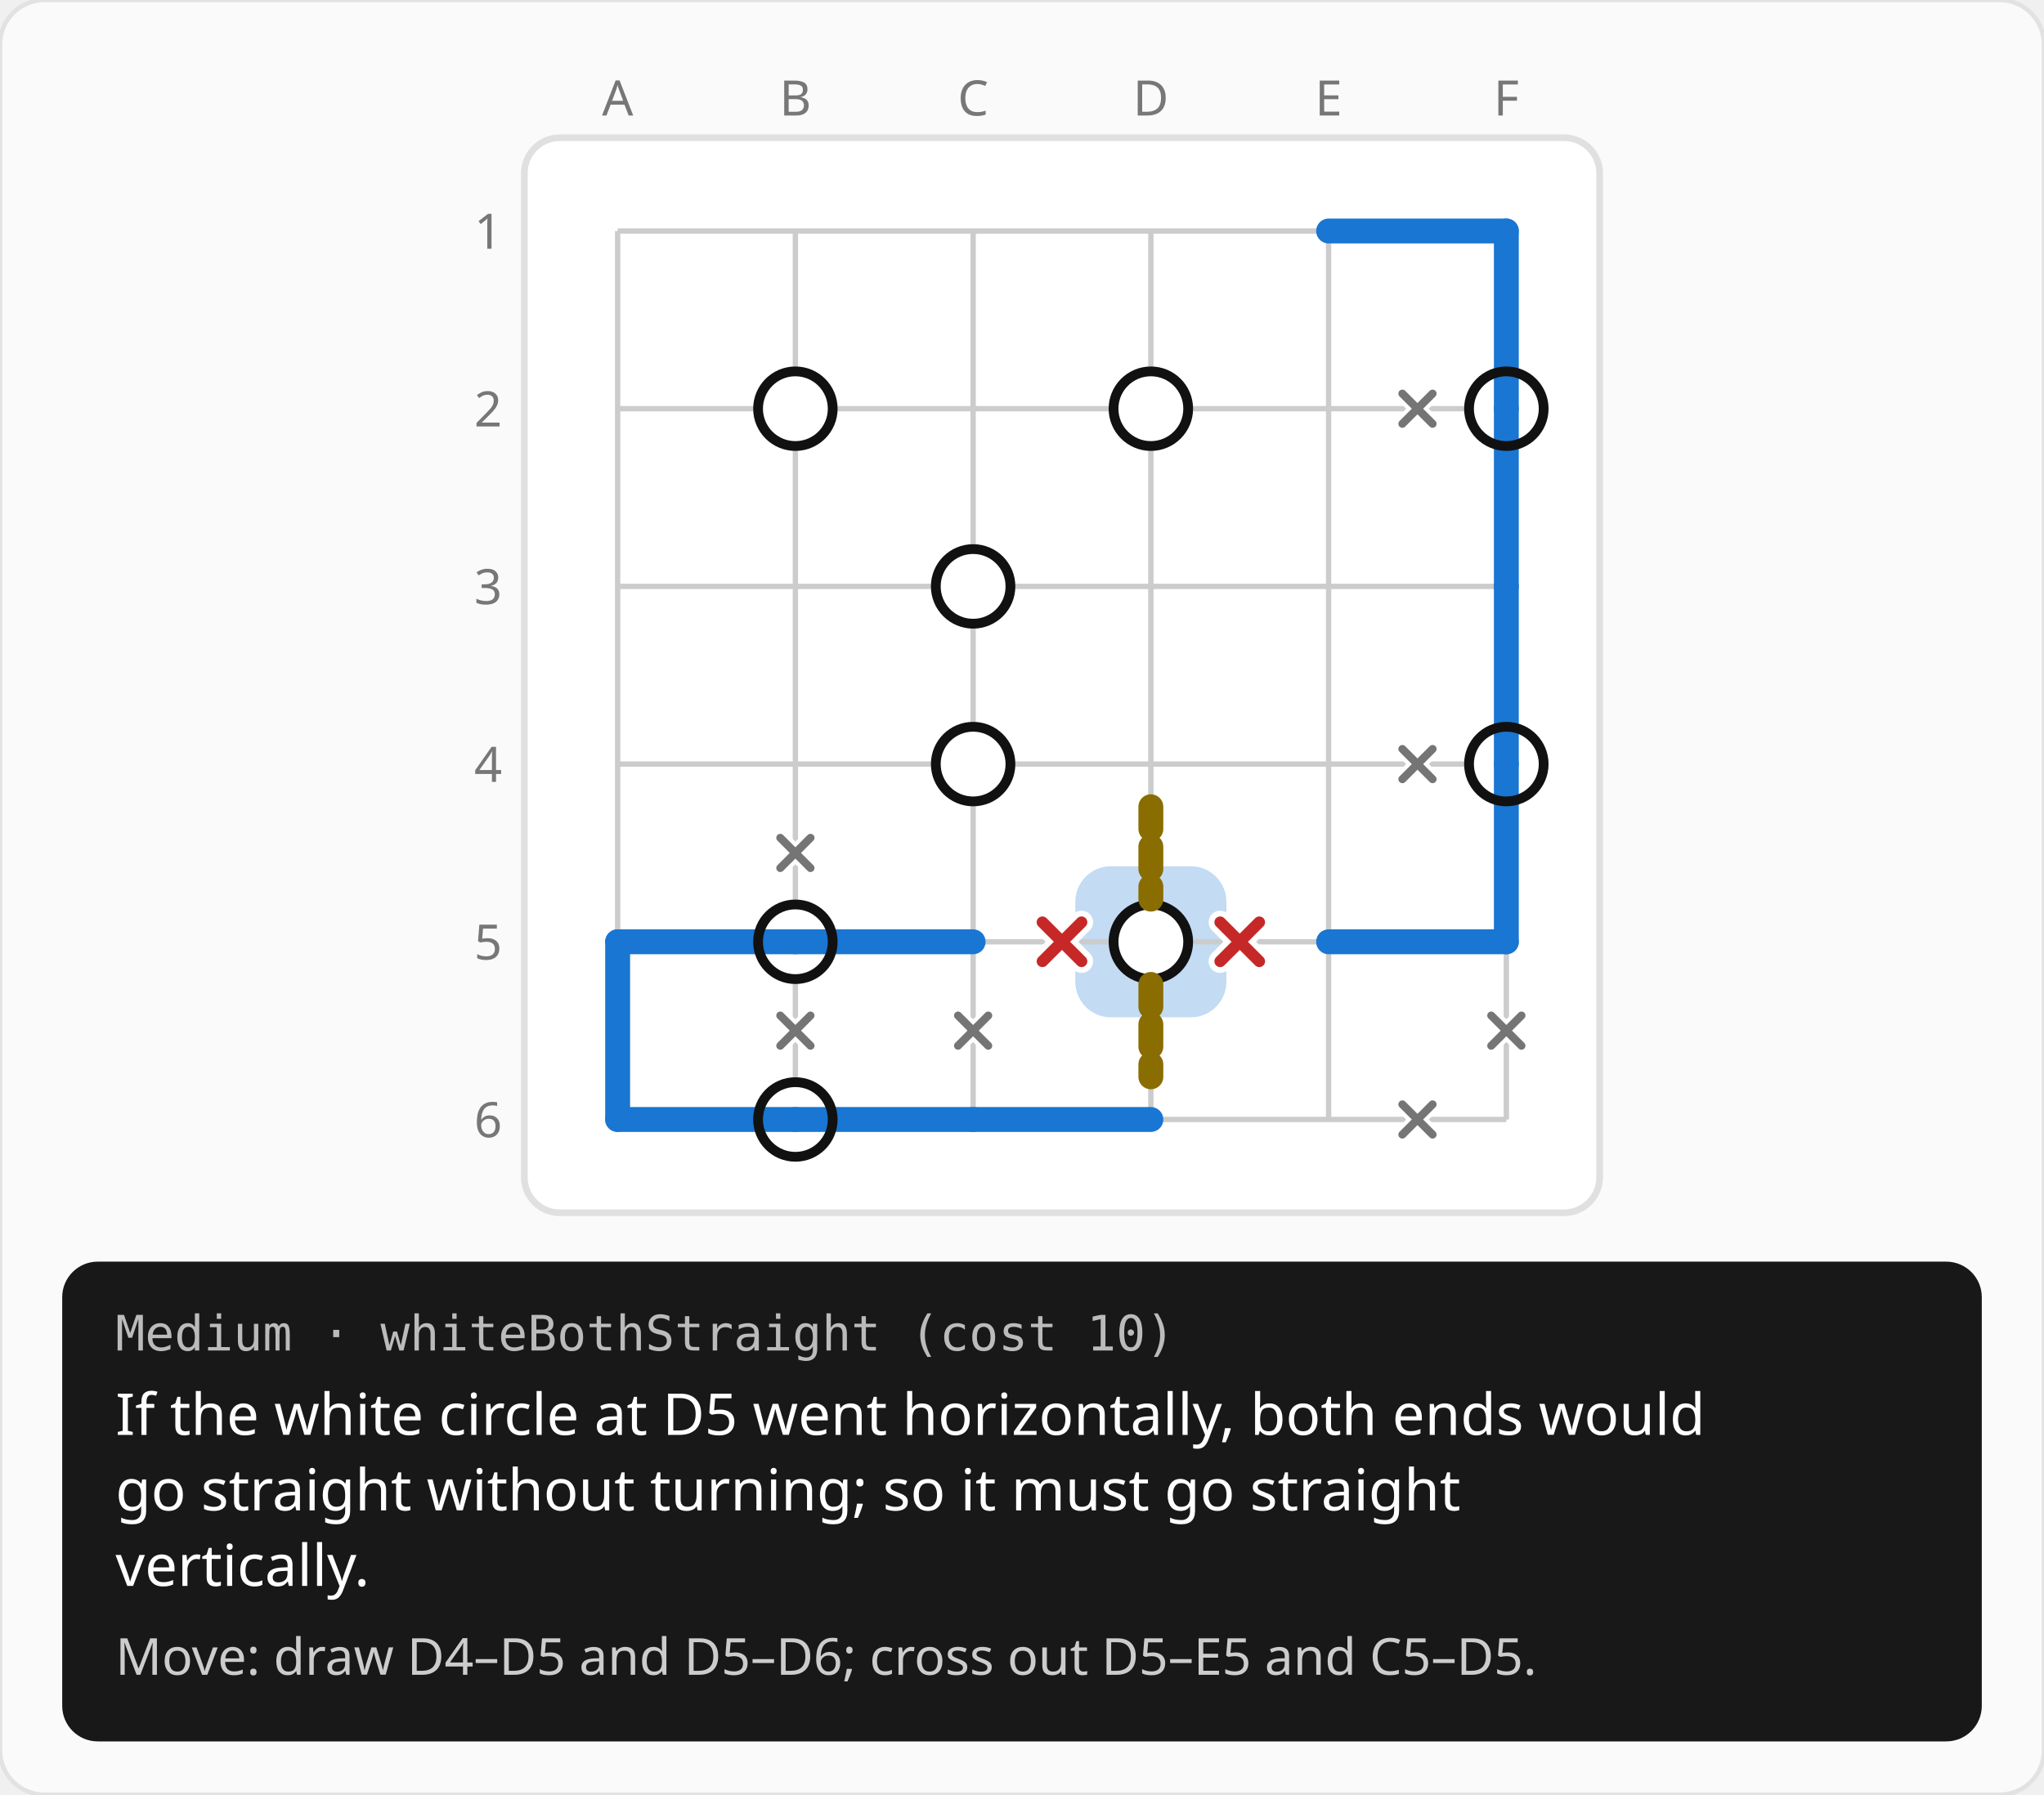
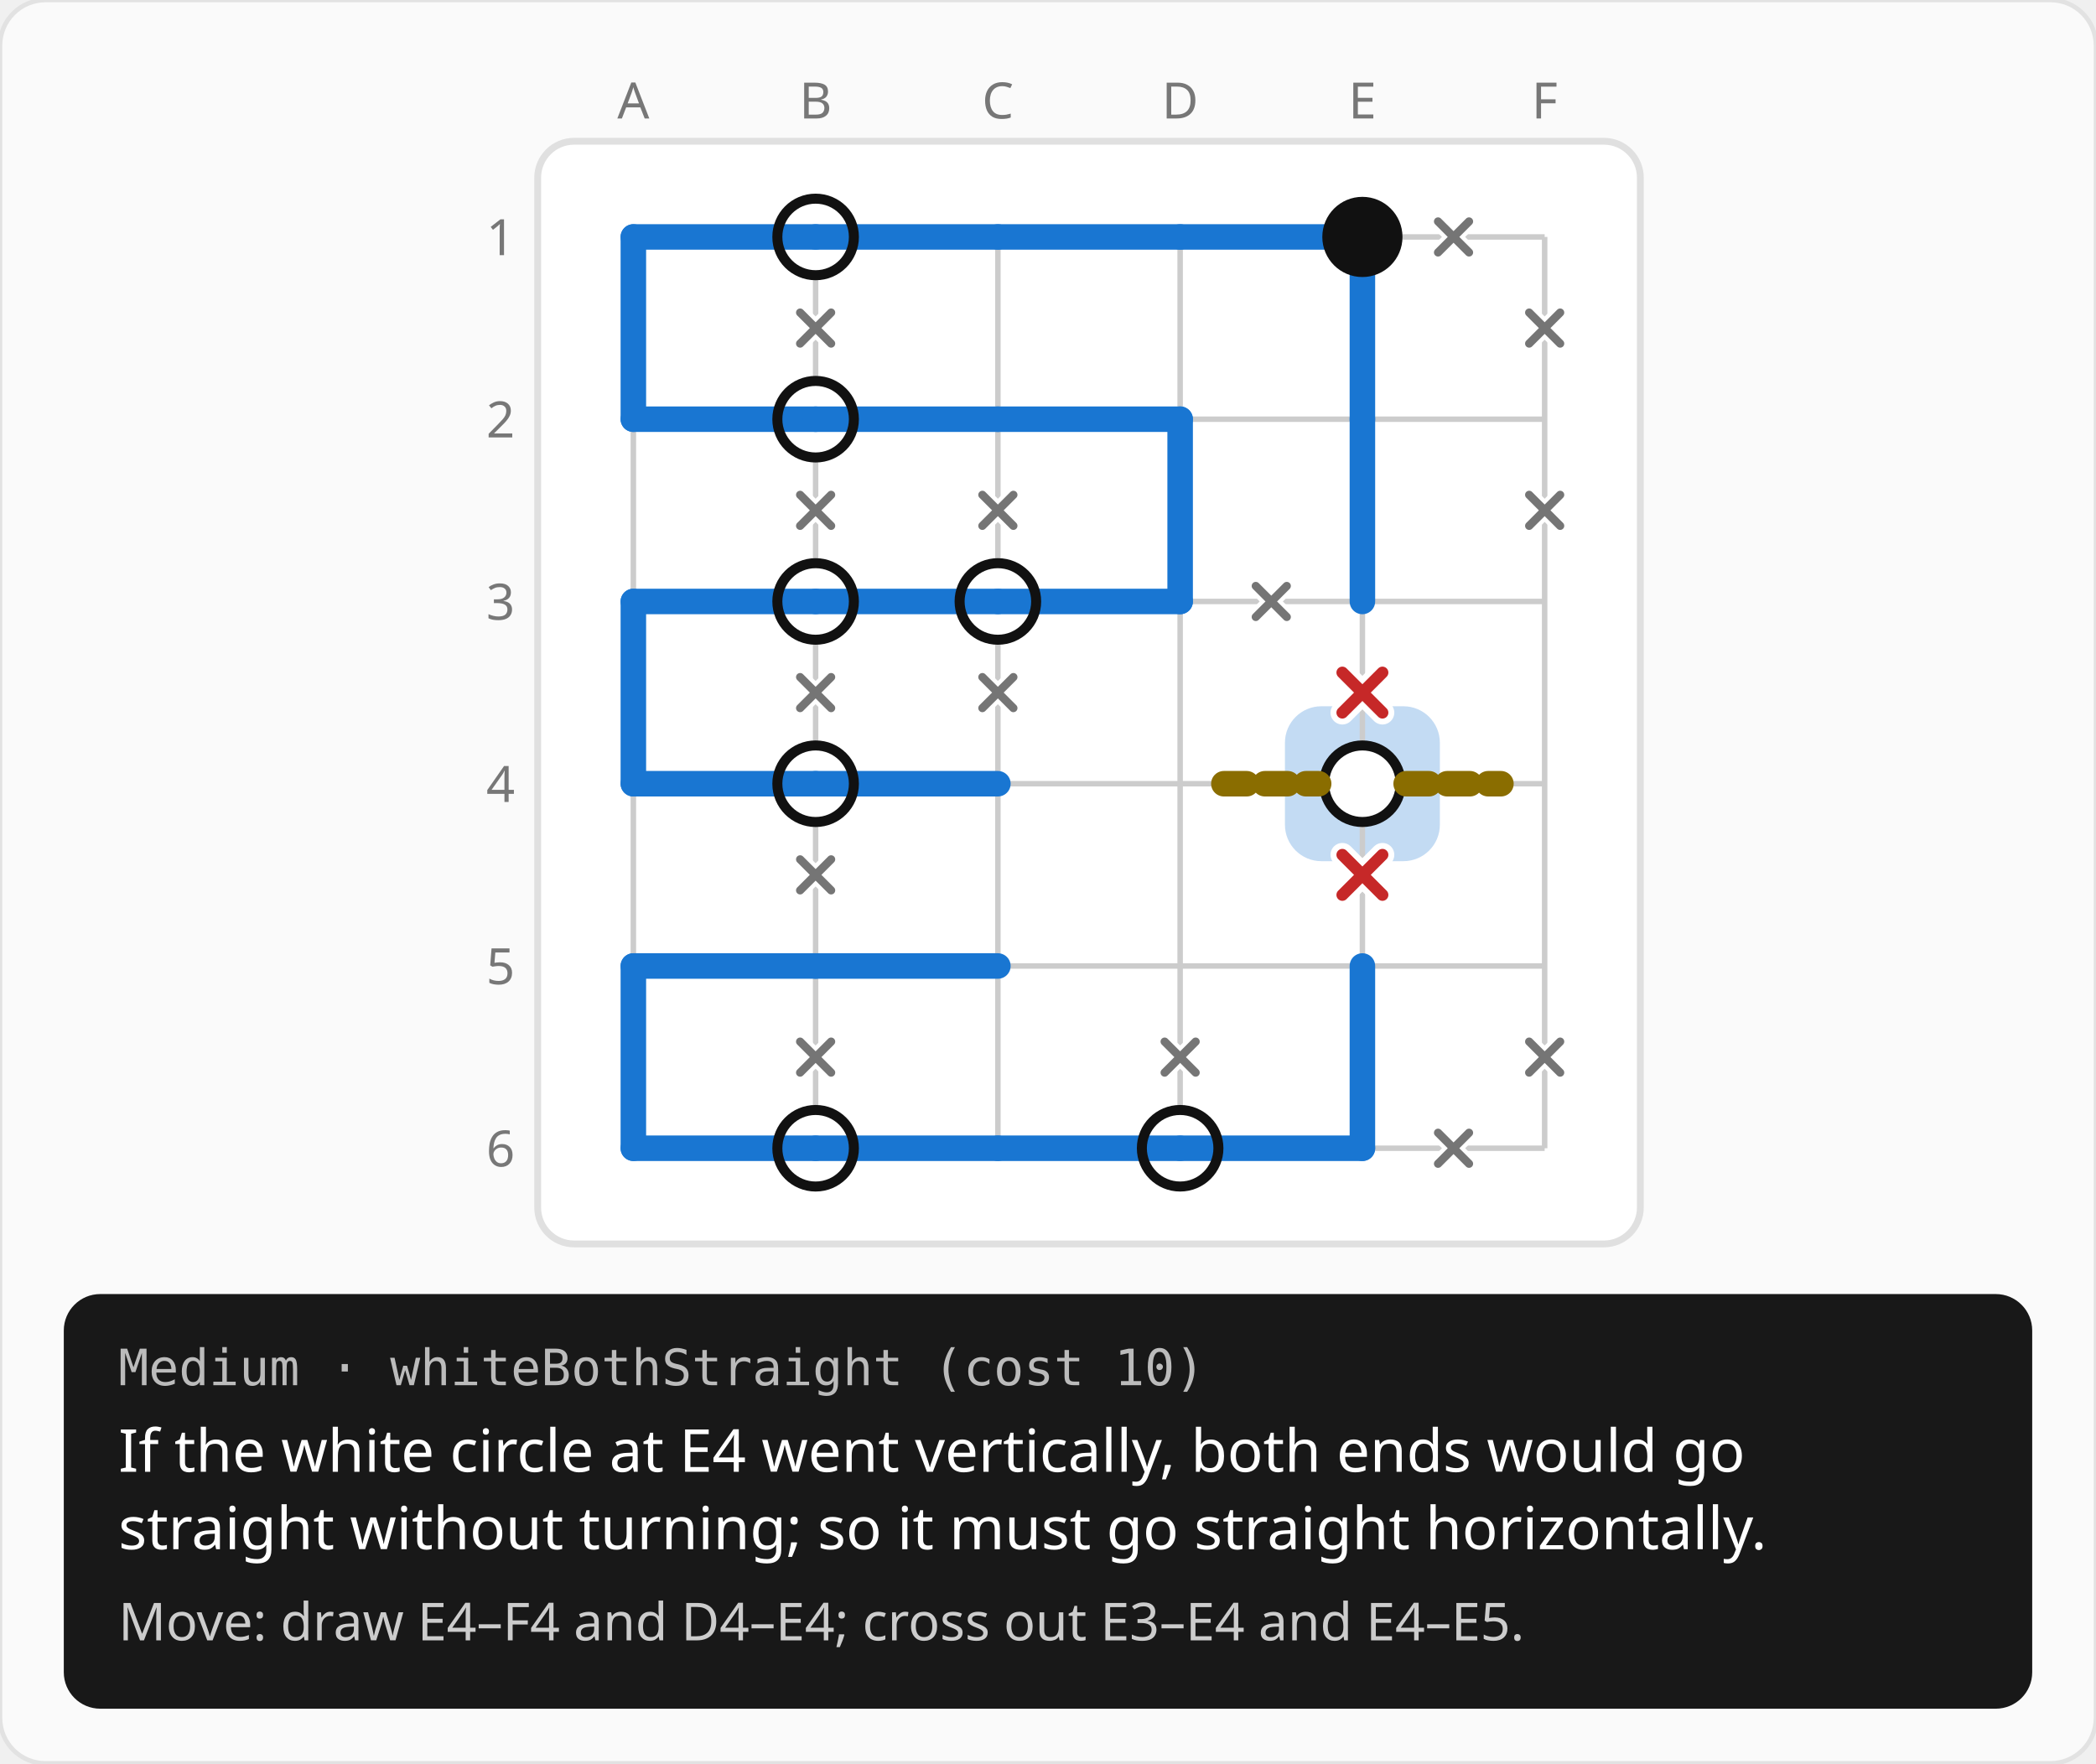
- <svg xmlns="http://www.w3.org/2000/svg" width="460" height="404" viewBox="0 0 460 404">
-   <rect width="460" height="404" rx="10" fill="#fafafa" stroke="#e2e2e2" />
+ <svg xmlns="http://www.w3.org/2000/svg" width="460" height="387" viewBox="0 0 460 387">
+   <rect width="460" height="387" rx="10" fill="#fafafa" stroke="#e2e2e2" />
  <defs>
    <pattern id="hatch" width="8" height="8" patternUnits="userSpaceOnUse" patternTransform="rotate(45)">
      <line x1="0" y1="0" x2="0" y2="8" stroke="#d55e00" stroke-width="3" opacity="0.55" />
    </pattern>
  </defs>
  <g transform="translate(99 12)">
    <text x="40" y="14" fill="#777777" font-size="11" font-family="system-ui, sans-serif" text-anchor="middle">A</text>
    <text x="80" y="14" fill="#777777" font-size="11" font-family="system-ui, sans-serif" text-anchor="middle">B</text>
    <text x="120" y="14" fill="#777777" font-size="11" font-family="system-ui, sans-serif" text-anchor="middle">C</text>
    <text x="160" y="14" fill="#777777" font-size="11" font-family="system-ui, sans-serif" text-anchor="middle">D</text>
    <text x="200" y="14" fill="#777777" font-size="11" font-family="system-ui, sans-serif" text-anchor="middle">E</text>
    <text x="240" y="14" fill="#777777" font-size="11" font-family="system-ui, sans-serif" text-anchor="middle">F</text>
    <text x="14" y="44" fill="#777777" font-size="11" font-family="system-ui, sans-serif" text-anchor="end">1</text>
    <text x="14" y="84" fill="#777777" font-size="11" font-family="system-ui, sans-serif" text-anchor="end">2</text>
    <text x="14" y="124" fill="#777777" font-size="11" font-family="system-ui, sans-serif" text-anchor="end">3</text>
    <text x="14" y="164" fill="#777777" font-size="11" font-family="system-ui, sans-serif" text-anchor="end">4</text>
    <text x="14" y="204" fill="#777777" font-size="11" font-family="system-ui, sans-serif" text-anchor="end">5</text>
    <text x="14" y="244" fill="#777777" font-size="11" font-family="system-ui, sans-serif" text-anchor="end">6</text>
    <g transform="translate(18 18)">
      <rect x="1" y="1" width="242" height="242" rx="8" fill="#ffffff" stroke="#e0e0e0" stroke-width="1.5" />
-       <rect x="125" y="165" width="34" height="34" rx="8" fill="rgba(25,118,210,0.26)" />
+       <rect x="165" y="125" width="34" height="34" rx="8" fill="rgba(25,118,210,0.26)" />
      <line x1="22" y1="22" x2="222" y2="22" stroke="#cccccc" stroke-width="1.2" />
      <line x1="22" y1="62" x2="222" y2="62" stroke="#cccccc" stroke-width="1.2" />
      <line x1="22" y1="102" x2="222" y2="102" stroke="#cccccc" stroke-width="1.2" />
      <line x1="22" y1="142" x2="222" y2="142" stroke="#cccccc" stroke-width="1.2" />
      <line x1="22" y1="182" x2="222" y2="182" stroke="#cccccc" stroke-width="1.2" />
      <line x1="22" y1="222" x2="222" y2="222" stroke="#cccccc" stroke-width="1.2" />
      <line x1="22" y1="22" x2="22" y2="222" stroke="#cccccc" stroke-width="1.2" />
      <line x1="62" y1="22" x2="62" y2="222" stroke="#cccccc" stroke-width="1.2" />
      <line x1="102" y1="22" x2="102" y2="222" stroke="#cccccc" stroke-width="1.2" />
      <line x1="142" y1="22" x2="142" y2="222" stroke="#cccccc" stroke-width="1.2" />
      <line x1="182" y1="22" x2="182" y2="222" stroke="#cccccc" stroke-width="1.2" />
      <line x1="222" y1="22" x2="222" y2="222" stroke="#cccccc" stroke-width="1.2" />
+       <circle cx="62" cy="22" r="8.4" fill="#ffffff" />
      <circle cx="62" cy="62" r="8.4" fill="#ffffff" />
-       <circle cx="142" cy="62" r="8.4" fill="#ffffff" />
-       <circle cx="222" cy="62" r="8.4" fill="#ffffff" />
+       <circle cx="62" cy="102" r="8.4" fill="#ffffff" />
      <circle cx="102" cy="102" r="8.4" fill="#ffffff" />
-       <circle cx="102" cy="142" r="8.4" fill="#ffffff" />
-       <circle cx="222" cy="142" r="8.4" fill="#ffffff" />
-       <circle cx="62" cy="182" r="8.4" fill="#ffffff" />
-       <circle cx="142" cy="182" r="8.4" fill="#ffffff" />
+       <circle cx="62" cy="142" r="8.4" fill="#ffffff" />
+       <circle cx="182" cy="142" r="8.4" fill="#ffffff" />
      <circle cx="62" cy="222" r="8.4" fill="#ffffff" />
-       <line x1="182" y1="22" x2="222" y2="22" stroke="#1976d2" stroke-width="5.6" stroke-linecap="round" />
-       <line x1="222" y1="22" x2="222" y2="62" stroke="#1976d2" stroke-width="5.6" stroke-linecap="round" />
-       <line x1="222" y1="62" x2="222" y2="102" stroke="#1976d2" stroke-width="5.6" stroke-linecap="round" />
-       <line x1="222" y1="102" x2="222" y2="142" stroke="#1976d2" stroke-width="5.6" stroke-linecap="round" />
-       <line x1="222" y1="142" x2="222" y2="182" stroke="#1976d2" stroke-width="5.6" stroke-linecap="round" />
+       <circle cx="142" cy="222" r="8.4" fill="#ffffff" />
+       <line x1="22" y1="22" x2="62" y2="22" stroke="#1976d2" stroke-width="5.6" stroke-linecap="round" />
+       <line x1="22" y1="22" x2="22" y2="62" stroke="#1976d2" stroke-width="5.6" stroke-linecap="round" />
+       <line x1="62" y1="22" x2="102" y2="22" stroke="#1976d2" stroke-width="5.6" stroke-linecap="round" />
+       <line x1="102" y1="22" x2="142" y2="22" stroke="#1976d2" stroke-width="5.6" stroke-linecap="round" />
+       <line x1="142" y1="22" x2="182" y2="22" stroke="#1976d2" stroke-width="5.6" stroke-linecap="round" />
+       <line x1="182" y1="22" x2="182" y2="62" stroke="#1976d2" stroke-width="5.6" stroke-linecap="round" />
+       <line x1="22" y1="62" x2="62" y2="62" stroke="#1976d2" stroke-width="5.6" stroke-linecap="round" />
+       <line x1="62" y1="62" x2="102" y2="62" stroke="#1976d2" stroke-width="5.6" stroke-linecap="round" />
+       <line x1="102" y1="62" x2="142" y2="62" stroke="#1976d2" stroke-width="5.6" stroke-linecap="round" />
+       <line x1="142" y1="62" x2="142" y2="102" stroke="#1976d2" stroke-width="5.6" stroke-linecap="round" />
+       <line x1="182" y1="62" x2="182" y2="102" stroke="#1976d2" stroke-width="5.6" stroke-linecap="round" />
+       <line x1="22" y1="102" x2="62" y2="102" stroke="#1976d2" stroke-width="5.6" stroke-linecap="round" />
+       <line x1="22" y1="102" x2="22" y2="142" stroke="#1976d2" stroke-width="5.6" stroke-linecap="round" />
+       <line x1="62" y1="102" x2="102" y2="102" stroke="#1976d2" stroke-width="5.6" stroke-linecap="round" />
+       <line x1="102" y1="102" x2="142" y2="102" stroke="#1976d2" stroke-width="5.6" stroke-linecap="round" />
+       <line x1="22" y1="142" x2="62" y2="142" stroke="#1976d2" stroke-width="5.6" stroke-linecap="round" />
+       <line x1="62" y1="142" x2="102" y2="142" stroke="#1976d2" stroke-width="5.6" stroke-linecap="round" />
      <line x1="22" y1="182" x2="62" y2="182" stroke="#1976d2" stroke-width="5.6" stroke-linecap="round" />
      <line x1="22" y1="182" x2="22" y2="222" stroke="#1976d2" stroke-width="5.6" stroke-linecap="round" />
      <line x1="62" y1="182" x2="102" y2="182" stroke="#1976d2" stroke-width="5.6" stroke-linecap="round" />
-       <line x1="182" y1="182" x2="222" y2="182" stroke="#1976d2" stroke-width="5.6" stroke-linecap="round" />
+       <line x1="182" y1="182" x2="182" y2="222" stroke="#1976d2" stroke-width="5.6" stroke-linecap="round" />
      <line x1="22" y1="222" x2="62" y2="222" stroke="#1976d2" stroke-width="5.6" stroke-linecap="round" />
      <line x1="62" y1="222" x2="102" y2="222" stroke="#1976d2" stroke-width="5.6" stroke-linecap="round" />
      <line x1="102" y1="222" x2="142" y2="222" stroke="#1976d2" stroke-width="5.6" stroke-linecap="round" />
+       <line x1="142" y1="222" x2="182" y2="222" stroke="#1976d2" stroke-width="5.6" stroke-linecap="round" />
+       <circle cx="62" cy="22" r="8.4" fill="none" stroke="#111111" stroke-width="2.2" />
+       <circle cx="182" cy="22" r="8.8" fill="#111111" />
      <circle cx="62" cy="62" r="8.4" fill="none" stroke="#111111" stroke-width="2.2" />
-       <circle cx="142" cy="62" r="8.4" fill="none" stroke="#111111" stroke-width="2.2" />
-       <circle cx="222" cy="62" r="8.4" fill="none" stroke="#111111" stroke-width="2.2" />
+       <circle cx="62" cy="102" r="8.4" fill="none" stroke="#111111" stroke-width="2.2" />
      <circle cx="102" cy="102" r="8.4" fill="none" stroke="#111111" stroke-width="2.2" />
-       <circle cx="102" cy="142" r="8.4" fill="none" stroke="#111111" stroke-width="2.2" />
-       <circle cx="222" cy="142" r="8.4" fill="none" stroke="#111111" stroke-width="2.2" />
-       <circle cx="62" cy="182" r="8.4" fill="none" stroke="#111111" stroke-width="2.2" />
-       <circle cx="142" cy="182" r="8.4" fill="none" stroke="#111111" stroke-width="2.2" />
+       <circle cx="62" cy="142" r="8.4" fill="none" stroke="#111111" stroke-width="2.2" />
+       <circle cx="182" cy="142" r="8.4" fill="none" stroke="#111111" stroke-width="2.2" />
      <circle cx="62" cy="222" r="8.4" fill="none" stroke="#111111" stroke-width="2.2" />
-       <path d="M198.6 58.6L205.4 65.4M198.6 65.4L205.4 58.6" stroke="#ffffff" stroke-width="3.6" stroke-linecap="round" />
-       <path d="M198.6 58.6L205.4 65.4M198.6 65.4L205.4 58.6" stroke="#757575" stroke-width="1.8" stroke-linecap="round" />
+       <circle cx="142" cy="222" r="8.4" fill="none" stroke="#111111" stroke-width="2.2" />
+       <path d="M58.6 38.6L65.4 45.4M58.6 45.4L65.4 38.6" stroke="#ffffff" stroke-width="3.6" stroke-linecap="round" />
+       <path d="M58.6 38.6L65.4 45.4M58.6 45.4L65.4 38.6" stroke="#757575" stroke-width="1.8" stroke-linecap="round" />
+       <path d="M198.6 18.6L205.4 25.4M198.6 25.4L205.4 18.6" stroke="#ffffff" stroke-width="3.6" stroke-linecap="round" />
+       <path d="M198.6 18.6L205.4 25.4M198.6 25.4L205.4 18.6" stroke="#757575" stroke-width="1.8" stroke-linecap="round" />
+       <path d="M218.6 38.6L225.4 45.4M218.6 45.4L225.4 38.6" stroke="#ffffff" stroke-width="3.6" stroke-linecap="round" />
+       <path d="M218.6 38.6L225.4 45.4M218.6 45.4L225.4 38.6" stroke="#757575" stroke-width="1.8" stroke-linecap="round" />
+       <path d="M58.6 78.6L65.4 85.4M58.6 85.4L65.4 78.6" stroke="#ffffff" stroke-width="3.6" stroke-linecap="round" />
+       <path d="M58.6 78.6L65.4 85.4M58.6 85.4L65.4 78.6" stroke="#757575" stroke-width="1.8" stroke-linecap="round" />
+       <path d="M98.6 78.6L105.4 85.4M98.6 85.4L105.4 78.6" stroke="#ffffff" stroke-width="3.6" stroke-linecap="round" />
+       <path d="M98.6 78.6L105.4 85.4M98.6 85.4L105.4 78.6" stroke="#757575" stroke-width="1.8" stroke-linecap="round" />
+       <path d="M218.6 78.6L225.4 85.4M218.6 85.4L225.4 78.6" stroke="#ffffff" stroke-width="3.6" stroke-linecap="round" />
+       <path d="M218.6 78.6L225.4 85.4M218.6 85.4L225.4 78.6" stroke="#757575" stroke-width="1.8" stroke-linecap="round" />
+       <path d="M58.6 118.6L65.4 125.4M58.6 125.4L65.4 118.6" stroke="#ffffff" stroke-width="3.6" stroke-linecap="round" />
+       <path d="M58.6 118.6L65.4 125.4M58.6 125.4L65.4 118.6" stroke="#757575" stroke-width="1.8" stroke-linecap="round" />
+       <path d="M98.6 118.6L105.4 125.4M98.6 125.4L105.4 118.6" stroke="#ffffff" stroke-width="3.6" stroke-linecap="round" />
+       <path d="M98.6 118.6L105.4 125.4M98.6 125.4L105.4 118.6" stroke="#757575" stroke-width="1.8" stroke-linecap="round" />
+       <path d="M158.6 98.6L165.4 105.4M158.6 105.4L165.4 98.6" stroke="#ffffff" stroke-width="3.6" stroke-linecap="round" />
+       <path d="M158.6 98.6L165.4 105.4M158.6 105.4L165.4 98.6" stroke="#757575" stroke-width="1.8" stroke-linecap="round" />
      <path d="M58.6 158.6L65.4 165.4M58.6 165.4L65.4 158.6" stroke="#ffffff" stroke-width="3.6" stroke-linecap="round" />
      <path d="M58.6 158.6L65.4 165.4M58.6 165.4L65.4 158.6" stroke="#757575" stroke-width="1.8" stroke-linecap="round" />
-       <path d="M198.6 138.6L205.4 145.4M198.6 145.4L205.4 138.6" stroke="#ffffff" stroke-width="3.6" stroke-linecap="round" />
-       <path d="M198.6 138.6L205.4 145.4M198.6 145.4L205.4 138.6" stroke="#757575" stroke-width="1.8" stroke-linecap="round" />
      <path d="M58.6 198.6L65.4 205.4M58.6 205.4L65.4 198.6" stroke="#ffffff" stroke-width="3.6" stroke-linecap="round" />
      <path d="M58.6 198.6L65.4 205.4M58.6 205.4L65.4 198.6" stroke="#757575" stroke-width="1.8" stroke-linecap="round" />
-       <path d="M98.6 198.6L105.4 205.4M98.6 205.4L105.4 198.6" stroke="#ffffff" stroke-width="3.6" stroke-linecap="round" />
-       <path d="M98.6 198.6L105.4 205.4M98.6 205.4L105.4 198.6" stroke="#757575" stroke-width="1.8" stroke-linecap="round" />
+       <path d="M138.6 198.6L145.4 205.4M138.6 205.4L145.4 198.6" stroke="#ffffff" stroke-width="3.6" stroke-linecap="round" />
+       <path d="M138.6 198.6L145.4 205.4M138.6 205.4L145.4 198.6" stroke="#757575" stroke-width="1.8" stroke-linecap="round" />
      <path d="M218.6 198.6L225.4 205.4M218.6 205.4L225.4 198.6" stroke="#ffffff" stroke-width="3.6" stroke-linecap="round" />
      <path d="M218.6 198.6L225.4 205.4M218.6 205.4L225.4 198.6" stroke="#757575" stroke-width="1.8" stroke-linecap="round" />
      <path d="M198.6 218.6L205.4 225.4M198.6 225.4L205.4 218.6" stroke="#ffffff" stroke-width="3.6" stroke-linecap="round" />
      <path d="M198.6 218.6L205.4 225.4M198.6 225.4L205.4 218.6" stroke="#757575" stroke-width="1.8" stroke-linecap="round" />
-       <line x1="142" y1="151.6" x2="142" y2="172.4" stroke="#8a6d00" stroke-width="5.6" stroke-linecap="round" stroke-dasharray="5 4" />
-       <line x1="142" y1="191.6" x2="142" y2="212.4" stroke="#8a6d00" stroke-width="5.6" stroke-linecap="round" stroke-dasharray="5 4" />
-       <path d="M157.6 177.6L166.4 186.4M157.6 186.4L166.4 177.6" stroke="#ffffff" stroke-width="5.2" stroke-linecap="round" />
-       <path d="M157.6 177.6L166.4 186.4M157.6 186.4L166.4 177.6" stroke="#c62828" stroke-width="2.6" stroke-linecap="round" />
-       <path d="M117.6 177.6L126.4 186.4M117.6 186.4L126.4 177.6" stroke="#ffffff" stroke-width="5.2" stroke-linecap="round" />
-       <path d="M117.6 177.6L126.4 186.4M117.6 186.4L126.4 177.6" stroke="#c62828" stroke-width="2.6" stroke-linecap="round" />
+       <line x1="191.6" y1="142" x2="212.4" y2="142" stroke="#8a6d00" stroke-width="5.6" stroke-linecap="round" stroke-dasharray="5 4" />
+       <line x1="151.6" y1="142" x2="172.4" y2="142" stroke="#8a6d00" stroke-width="5.6" stroke-linecap="round" stroke-dasharray="5 4" />
+       <path d="M177.6 117.6L186.4 126.4M177.6 126.4L186.4 117.6" stroke="#ffffff" stroke-width="5.2" stroke-linecap="round" />
+       <path d="M177.6 117.6L186.4 126.4M177.6 126.4L186.4 117.6" stroke="#c62828" stroke-width="2.6" stroke-linecap="round" />
+       <path d="M177.6 157.6L186.4 166.4M177.6 166.4L186.4 157.6" stroke="#ffffff" stroke-width="5.2" stroke-linecap="round" />
+       <path d="M177.6 157.6L186.4 166.4M177.6 166.4L186.4 157.6" stroke="#c62828" stroke-width="2.6" stroke-linecap="round" />
    </g>
  </g>
-   <rect x="14" y="284" width="432" height="108" rx="8" fill="#181818" />
+   <rect x="14" y="284" width="432" height="91" rx="8" fill="#181818" />
  <text x="26" y="304" fill="#bbbbbb" font-size="11" font-family="ui-monospace, Menlo, monospace">Medium · whiteBothStraight (cost 10)</text>
-   <text x="26" y="323" fill="#ffffff" font-size="13" font-family="system-ui, sans-serif">If the white circle at D5 went horizontally, both ends would</text>
-   <text x="26" y="340" fill="#ffffff" font-size="13" font-family="system-ui, sans-serif">go straight without turning; so it must go straight</text>
-   <text x="26" y="357" fill="#ffffff" font-size="13" font-family="system-ui, sans-serif">vertically.</text>
-   <text x="26" y="377" fill="#cccccc" font-size="11.5" font-family="system-ui, sans-serif">Move: draw D4–D5 and D5–D6; cross out D5–E5 and C5–D5.</text>
+   <text x="26" y="323" fill="#ffffff" font-size="13" font-family="system-ui, sans-serif">If the white circle at E4 went vertically, both ends would go</text>
+   <text x="26" y="340" fill="#ffffff" font-size="13" font-family="system-ui, sans-serif">straight without turning; so it must go straight horizontally.</text>
+   <text x="26" y="360" fill="#cccccc" font-size="11.5" font-family="system-ui, sans-serif">Move: draw E4–F4 and D4–E4; cross out E3–E4 and E4–E5.</text>
</svg>
